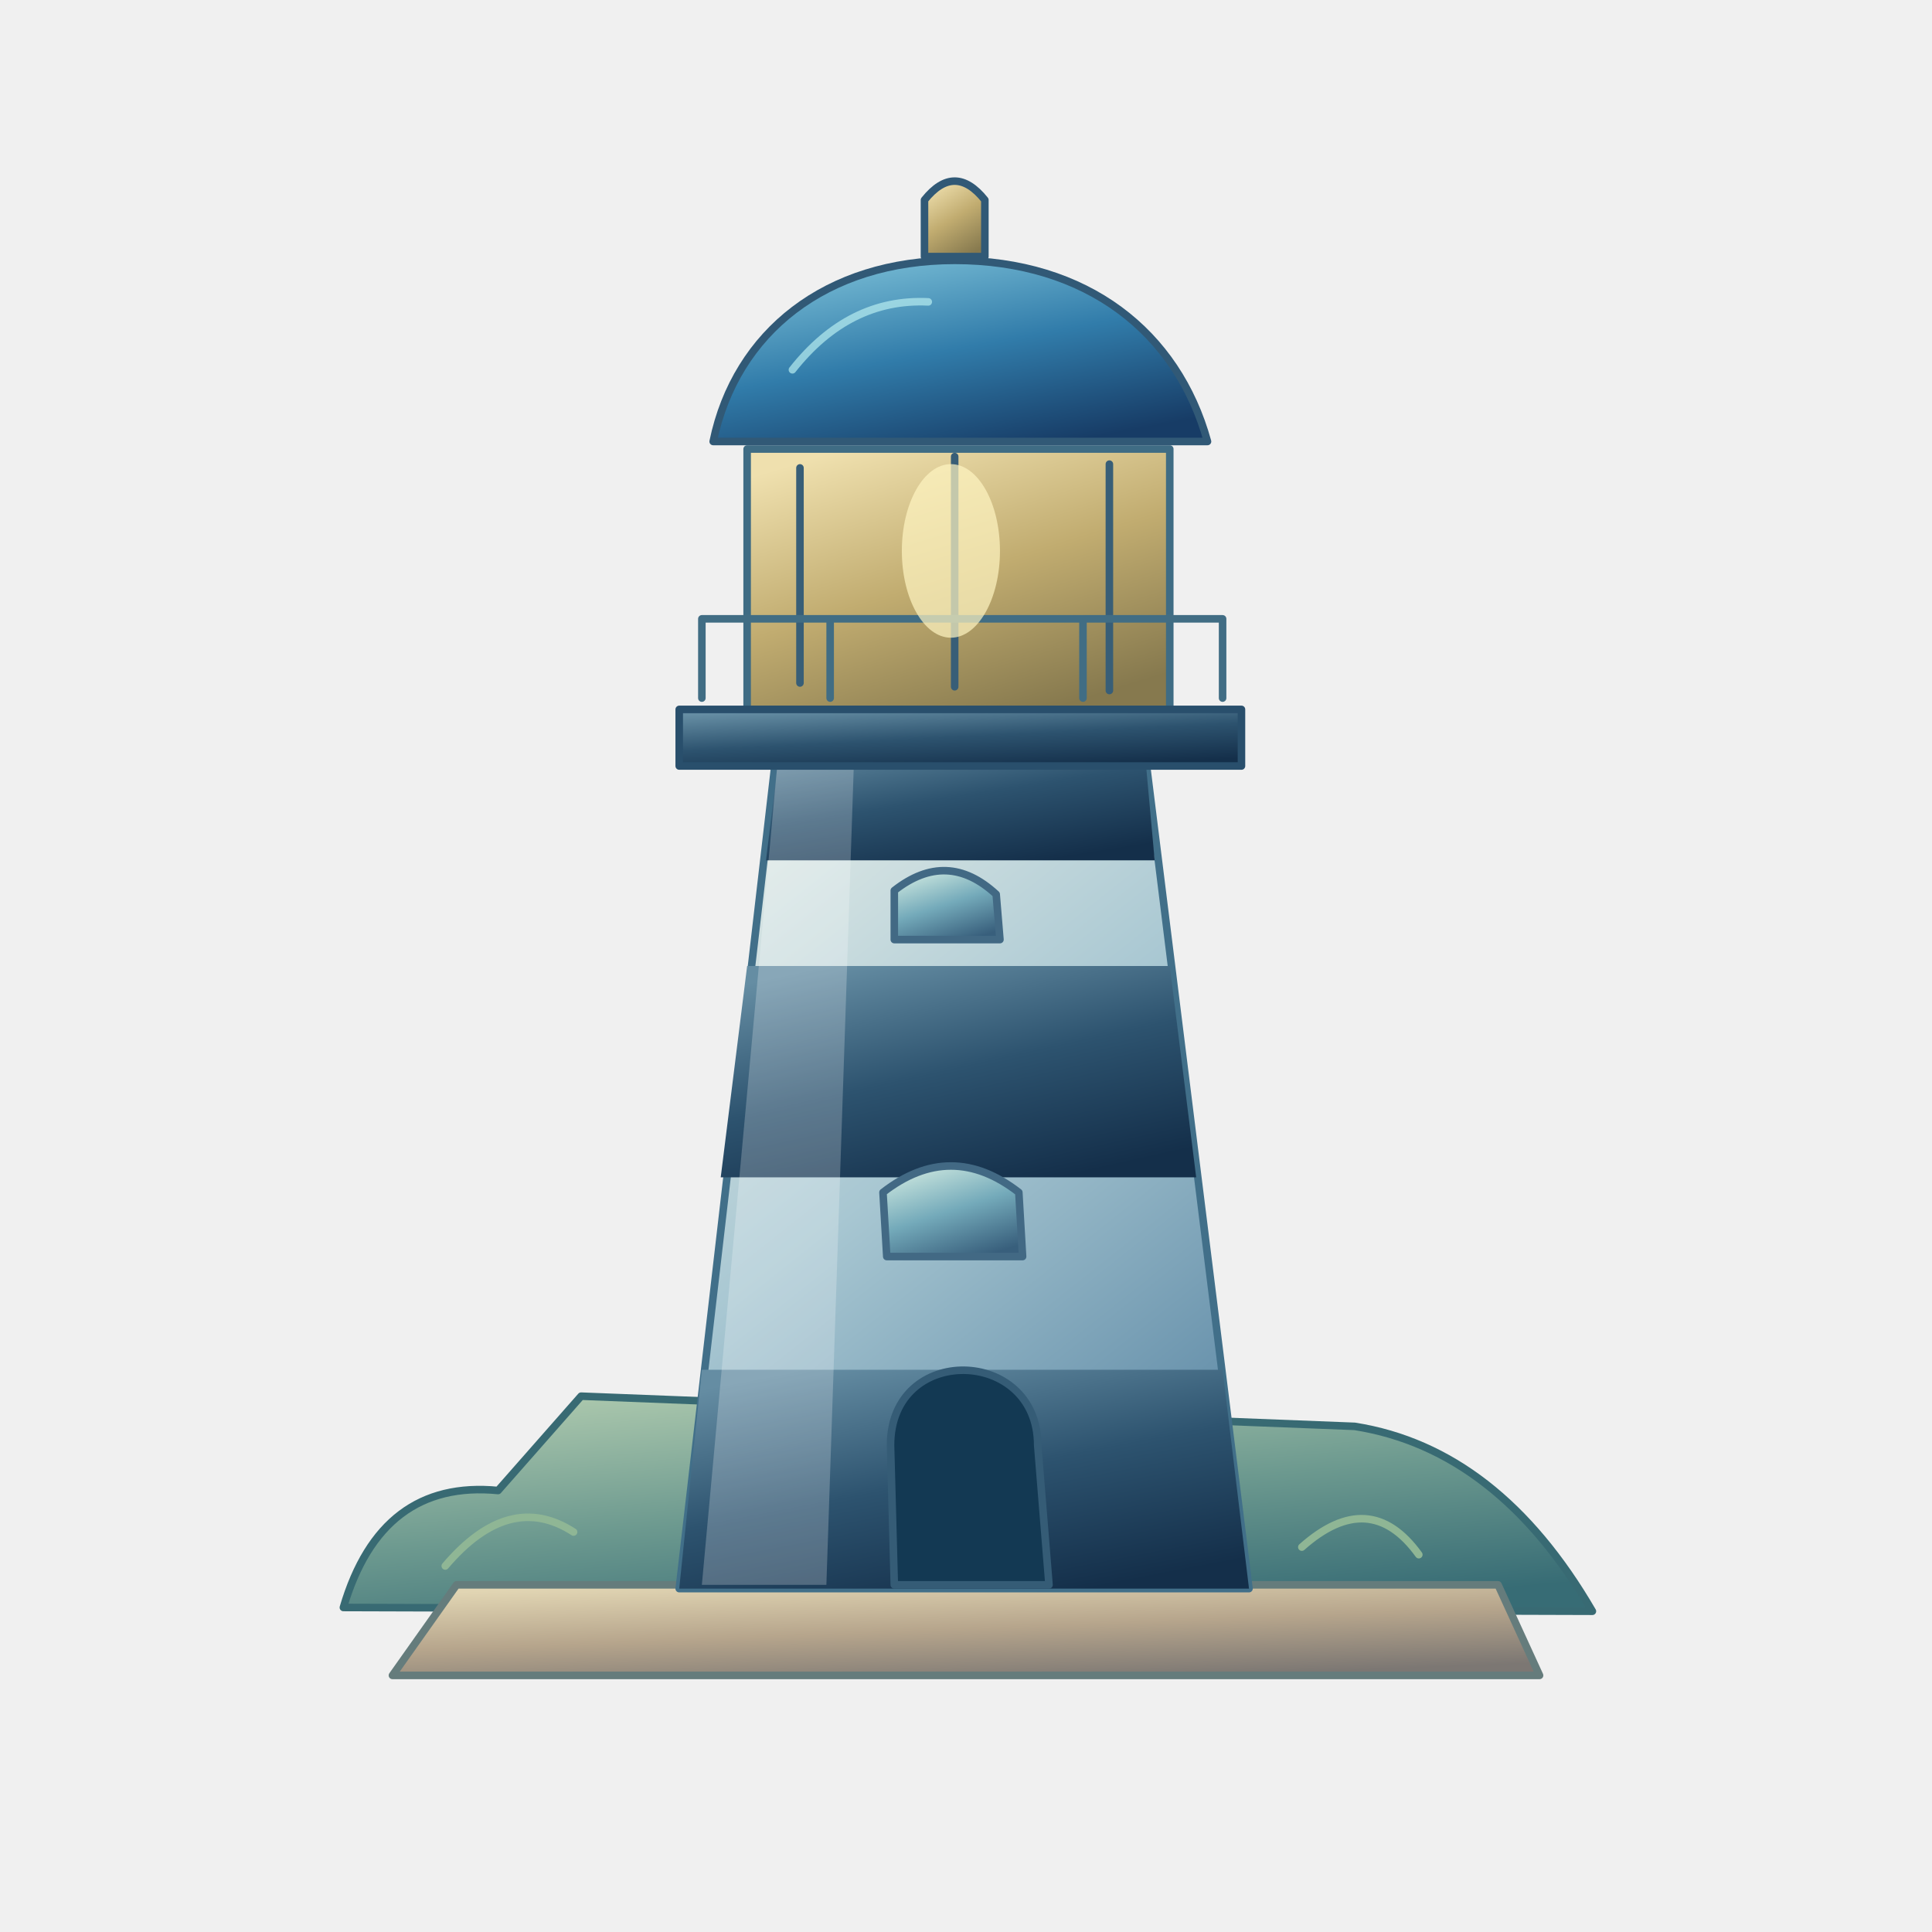
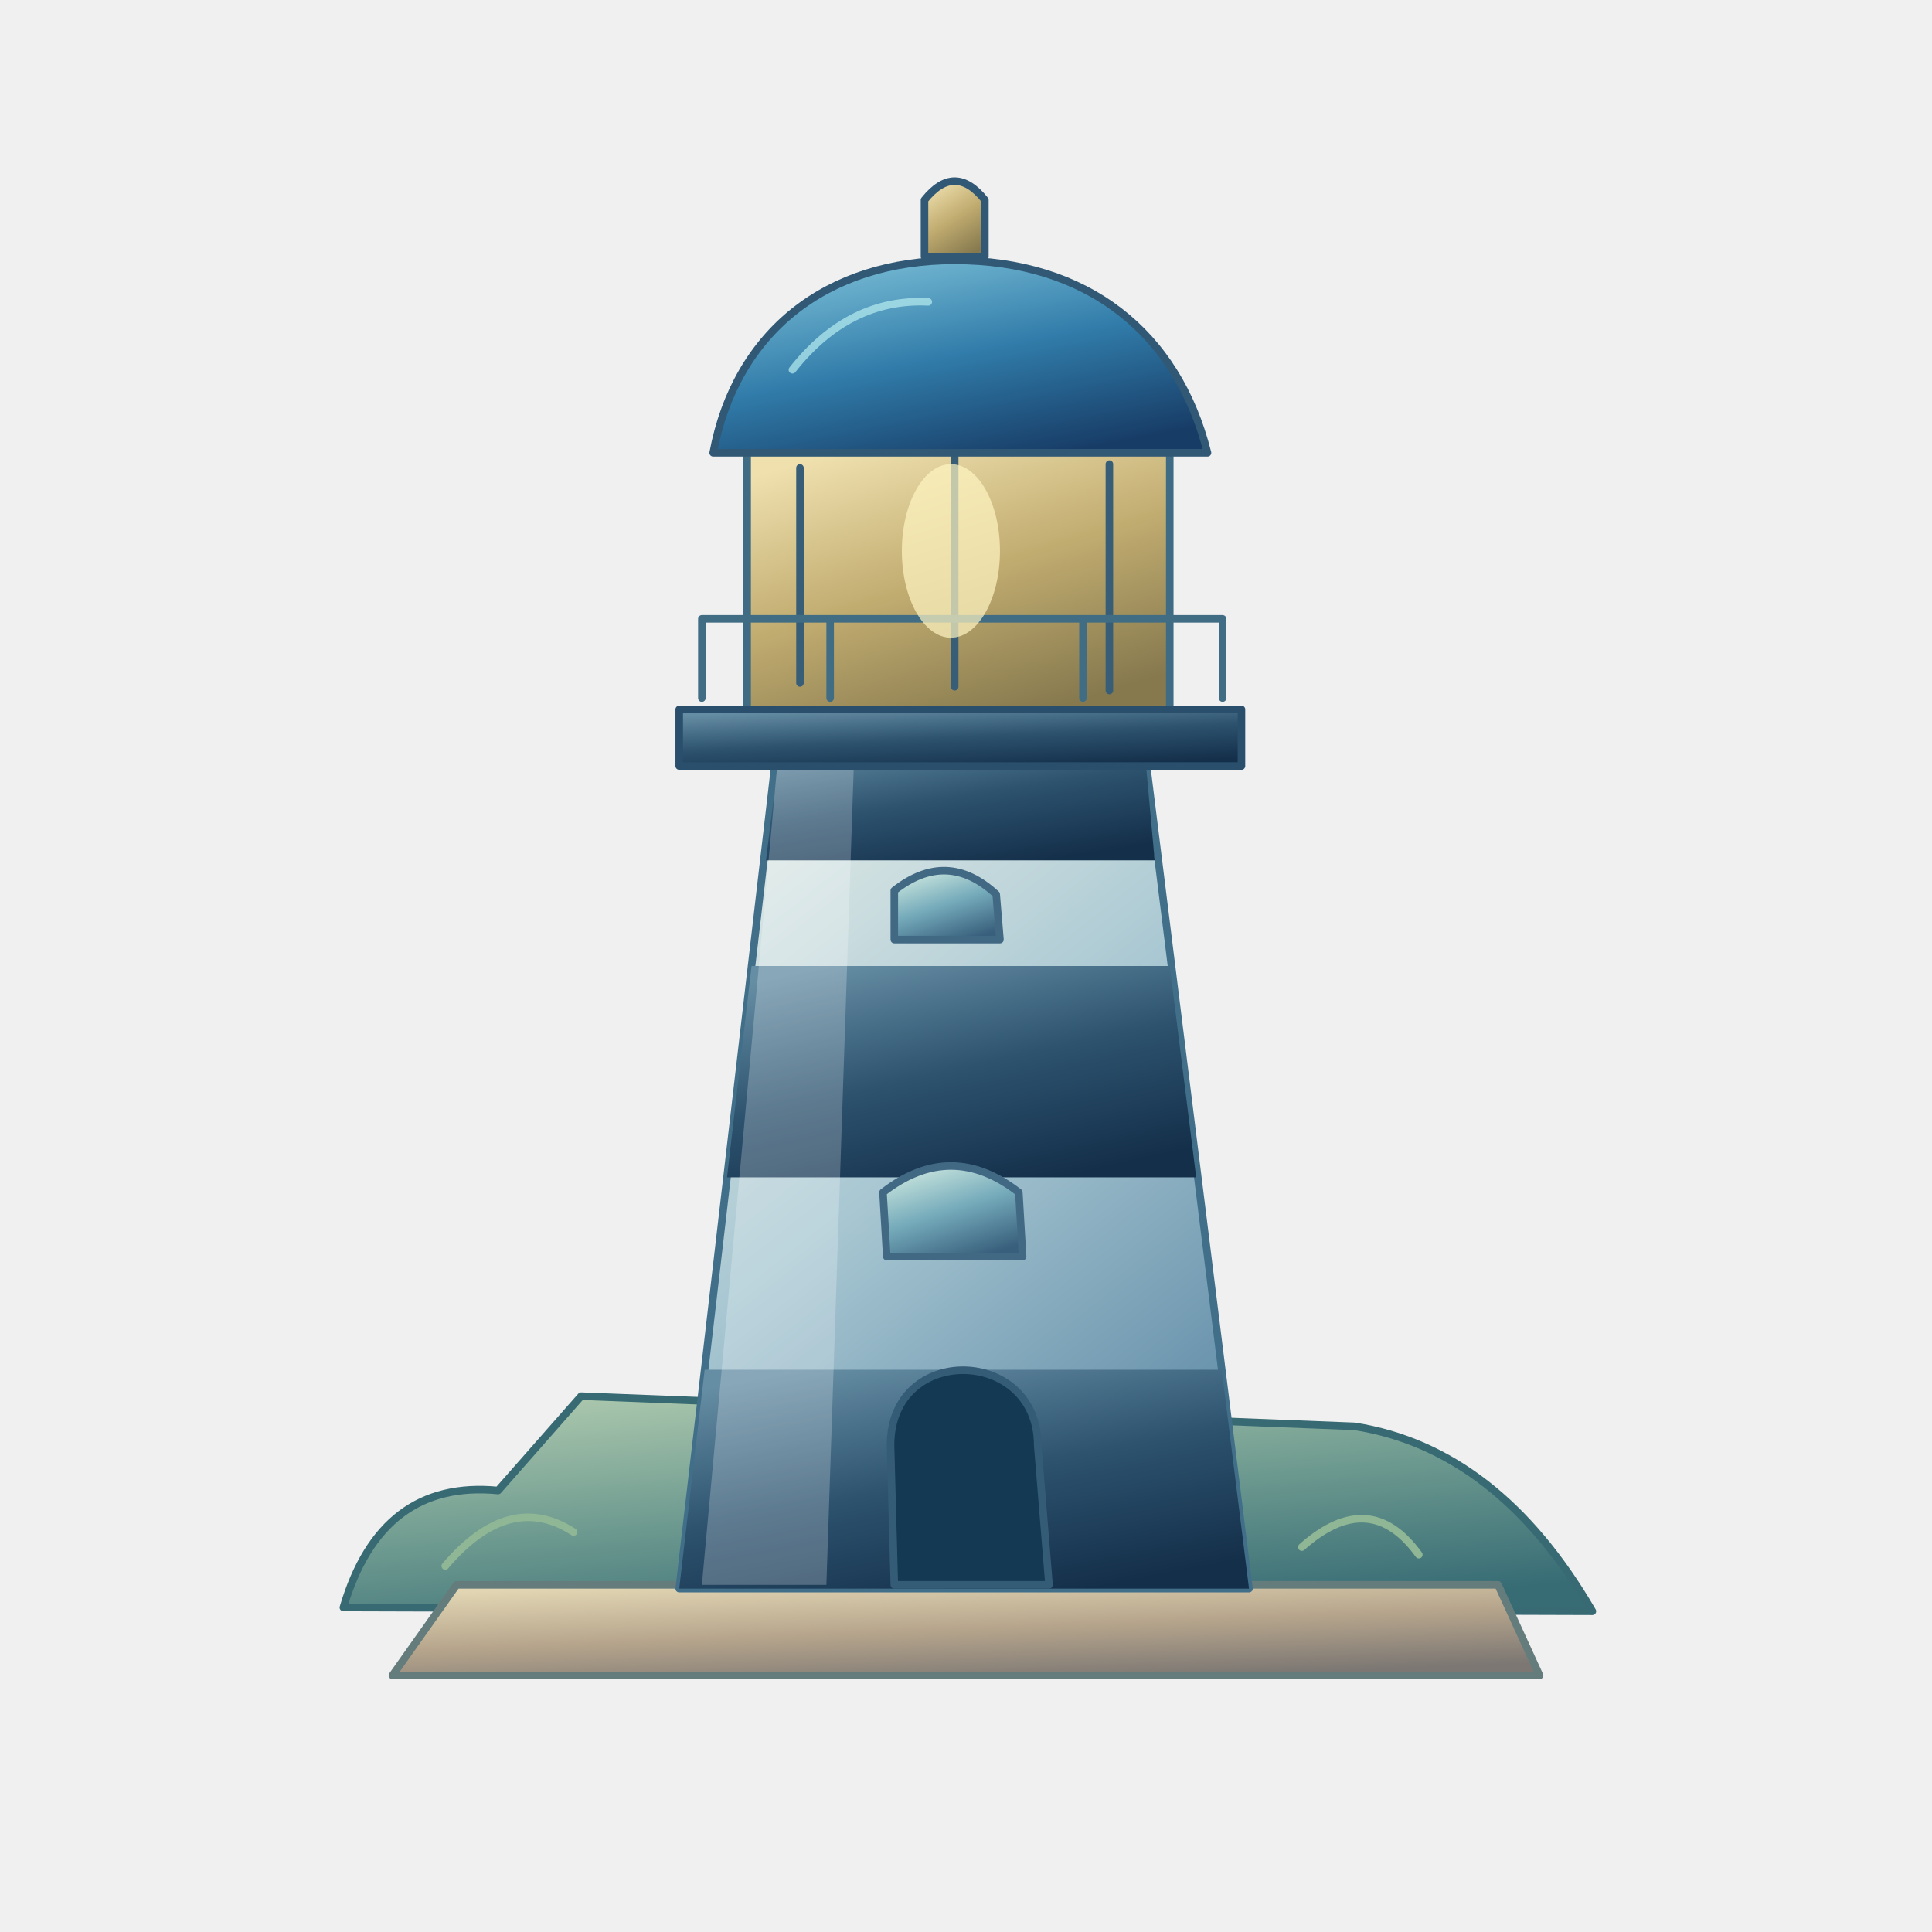
- <svg xmlns="http://www.w3.org/2000/svg" width="512" height="512" viewBox="0 0 512 512" fill="none" role="img" aria-labelledby="13-harbor-lighthouse-title 13-harbor-lighthouse-desc">
+ <svg xmlns="http://www.w3.org/2000/svg" width="512" height="512" viewBox="0 0 512 512" fill="none" role="img" aria-labelledby="13-harbor-lighthouse-title 13-harbor-lighthouse-desc" preserveAspectRatio="xMidYMid meet">
  <defs>
-     <linearGradient id="13-harbor-lighthouse-orange" x1=".22" y1="0" x2=".72" y2="1">
-       <stop offset="0.0" stop-color="#e6b681" />
-       <stop offset="0.5" stop-color="#c5805d" />
-       <stop offset="1.0" stop-color="#7c554b" />
-     </linearGradient>
    <linearGradient id="13-harbor-lighthouse-gold" x1=".22" y1="0" x2=".72" y2="1">
      <stop offset="0.0" stop-color="#efe0ae" />
      <stop offset="0.5" stop-color="#c1ac70" />
      <stop offset="1.0" stop-color="#86794e" />
-     </linearGradient>
-     <linearGradient id="13-harbor-lighthouse-coral" x1=".22" y1="0" x2=".72" y2="1">
-       <stop offset="0.0" stop-color="#dda08e" />
-       <stop offset="0.5" stop-color="#b7736b" />
-       <stop offset="1.0" stop-color="#6e505e" />
-     </linearGradient>
-     <linearGradient id="13-harbor-lighthouse-blue" x1=".22" y1="0" x2=".72" y2="1">
-       <stop offset="0.0" stop-color="#97c9da" />
-       <stop offset="0.5" stop-color="#508eae" />
-       <stop offset="1.0" stop-color="#285575" />
    </linearGradient>
    <linearGradient id="13-harbor-lighthouse-tang" x1=".22" y1="0" x2=".72" y2="1">
      <stop offset="0.0" stop-color="#7abed6" />
      <stop offset="0.5" stop-color="#317caa" />
      <stop offset="1.0" stop-color="#173c66" />
    </linearGradient>
    <linearGradient id="13-harbor-lighthouse-navy" x1=".22" y1="0" x2=".72" y2="1">
      <stop offset="0.0" stop-color="#658da3" />
      <stop offset="0.5" stop-color="#2d536f" />
      <stop offset="1.0" stop-color="#142f4a" />
    </linearGradient>
    <linearGradient id="13-harbor-lighthouse-green" x1=".22" y1="0" x2=".72" y2="1">
      <stop offset="0.0" stop-color="#a9c6ac" />
      <stop offset="0.5" stop-color="#6c998f" />
      <stop offset="1.0" stop-color="#376c75" />
    </linearGradient>
-     <linearGradient id="13-harbor-lighthouse-shellgreen" x1=".22" y1="0" x2=".72" y2="1">
-       <stop offset="0.0" stop-color="#a6bda2" />
-       <stop offset="0.5" stop-color="#72938b" />
-       <stop offset="1.0" stop-color="#355e68" />
-     </linearGradient>
-     <linearGradient id="13-harbor-lighthouse-mint" x1=".22" y1="0" x2=".72" y2="1">
-       <stop offset="0.0" stop-color="#bee0cf" />
-       <stop offset="0.5" stop-color="#74b2ae" />
-       <stop offset="1.0" stop-color="#386f80" />
-     </linearGradient>
    <linearGradient id="13-harbor-lighthouse-white" x1=".22" y1="0" x2=".72" y2="1">
      <stop offset="0.0" stop-color="#ebf1eb" />
      <stop offset="0.5" stop-color="#a8c7d2" />
      <stop offset="1.0" stop-color="#5b87a4" />
-     </linearGradient>
-     <linearGradient id="13-harbor-lighthouse-purple" x1=".22" y1="0" x2=".72" y2="1">
-       <stop offset="0.0" stop-color="#c5d5d6" />
-       <stop offset="0.5" stop-color="#819bad" />
-       <stop offset="1.0" stop-color="#506584" />
-     </linearGradient>
-     <linearGradient id="13-harbor-lighthouse-jelly" x1=".22" y1="0" x2=".72" y2="1">
-       <stop offset="0.0" stop-color="#daf2ee" />
-       <stop offset="0.5" stop-color="#91c3d0" />
-       <stop offset="1.0" stop-color="#587ca9" />
-     </linearGradient>
-     <linearGradient id="13-harbor-lighthouse-pearl" x1=".22" y1="0" x2=".72" y2="1">
-       <stop offset="0.0" stop-color="#f4f0df" />
-       <stop offset="0.5" stop-color="#c9dad7" />
-       <stop offset="1.0" stop-color="#7ba9b7" />
    </linearGradient>
    <linearGradient id="13-harbor-lighthouse-glass" x1=".22" y1="0" x2=".72" y2="1">
      <stop offset="0.0" stop-color="#cce7df" />
      <stop offset="0.5" stop-color="#74aaba" />
      <stop offset="1.0" stop-color="#385f7c" />
    </linearGradient>
    <linearGradient id="13-harbor-lighthouse-sand" x1=".22" y1="0" x2=".72" y2="1">
      <stop offset="0.0" stop-color="#e1d5b3" />
      <stop offset="0.5" stop-color="#b6a58c" />
      <stop offset="1.0" stop-color="#7c7773" />
    </linearGradient>
-     <linearGradient id="13-harbor-lighthouse-wood" x1=".22" y1="0" x2=".72" y2="1">
-       <stop offset="0.0" stop-color="#c0ab8c" />
-       <stop offset="0.5" stop-color="#968274" />
-       <stop offset="1.0" stop-color="#5c5554" />
-     </linearGradient>
-     <linearGradient id="13-harbor-lighthouse-ink" x1=".22" y1="0" x2=".72" y2="1">
-       <stop offset="0.0" stop-color="#385774" />
-       <stop offset="0.5" stop-color="#18364f" />
-       <stop offset="1.0" stop-color="#0a1e33" />
-     </linearGradient>
-     <linearGradient id="13-harbor-lighthouse-iris" x1=".22" y1="0" x2=".72" y2="1">
-       <stop offset="0.0" stop-color="#b3d8d7" />
-       <stop offset="0.5" stop-color="#427f9b" />
-       <stop offset="1.0" stop-color="#173d5a" />
-     </linearGradient>
-     <linearGradient id="13-harbor-lighthouse-irisAmber" x1=".22" y1="0" x2=".72" y2="1">
-       <stop offset="0.0" stop-color="#d0bc8d" />
-       <stop offset="0.5" stop-color="#7b806a" />
-       <stop offset="1.0" stop-color="#304b51" />
-     </linearGradient>
-     <linearGradient id="13-harbor-lighthouse-irisViolet" x1=".22" y1="0" x2=".72" y2="1">
-       <stop offset="0.0" stop-color="#c1c5d9" />
-       <stop offset="0.5" stop-color="#7d8da8" />
-       <stop offset="1.0" stop-color="#405674" />
-     </linearGradient>
-     <linearGradient id="13-harbor-lighthouse-foam" x1=".22" y1="0" x2=".72" y2="1">
-       <stop offset="0.0" stop-color="#f3f3e4" />
-       <stop offset="0.5" stop-color="#c2e2e4" />
-       <stop offset="1.0" stop-color="#74b5cb" />
-     </linearGradient>
-     <radialGradient id="13-harbor-lighthouse-bell">
-       <stop stop-color="#c4e5ea" stop-opacity=".75" />
-       <stop offset=".6" stop-color="#6fb1c4" stop-opacity=".48" />
-       <stop offset="1" stop-color="#6496b7" stop-opacity=".76" />
-     </radialGradient>
  </defs>
  <g stroke-linecap="round" stroke-linejoin="round">
    <path d="M91 426 Q101 392 132 395 L154 370 L359 378 Q397 384 422 427Z" fill="url(#13-harbor-lighthouse-green)" stroke="#386a73" stroke-width="2" />
    <path d="M121 420 L397 420 L408 444 L104 444Z" fill="url(#13-harbor-lighthouse-sand)" stroke="#657c7c" stroke-width="2" />
    <path d="M208 180 L301 180 L331 421 L180 421Z" fill="url(#13-harbor-lighthouse-white)" stroke="#416f89" stroke-width="2" />
-     <path d="M198 256 L310 256 L317 312 L191 312Z" fill="url(#13-harbor-lighthouse-navy)" />
-     <path d="M207 195 L303 195 L306 228 L203 228Z" fill="url(#13-harbor-lighthouse-navy)" />
-     <path d="M186 363 L324 363 L331 421 L180 421Z" fill="url(#13-harbor-lighthouse-navy)" />
-     <path d="M208 181 L227 181 L219 420 L186 420Z" fill="#fff" opacity=".23" />
+     <path d="M198 256 L310 256 L317 312 L191 312Z" fill="url(#13-harbor-lighthouse-navy)" clip-path="url(#13-harbor-lighthouse-tower-interior)" />
+     <path d="M207 195 L303 195 L306 228 L203 228Z" fill="url(#13-harbor-lighthouse-navy)" clip-path="url(#13-harbor-lighthouse-tower-interior)" />
+     <path d="M186 363 L324 363 L331 421 L180 421Z" fill="url(#13-harbor-lighthouse-navy)" clip-path="url(#13-harbor-lighthouse-tower-interior)" />
+     <path d="M208 181 L227 181 L219 420 L186 420Z" fill="#fff" opacity=".23" clip-path="url(#13-harbor-lighthouse-tower-interior)" />
    <path d="M237 420 L236 383 C236 356 275 357 275 383 L278 420Z" fill="#133953" stroke="#355c76" stroke-width="2" />
    <path d="M235 333 L234 316 Q252 302 270 316 L271 333Z" fill="url(#13-harbor-lighthouse-glass)" stroke="#426984" stroke-width="2.0" />
    <path d="M237 249 L237 236 Q251 225 264 237 L265 249Z" fill="url(#13-harbor-lighthouse-glass)" stroke="#426984" stroke-width="2.0" />
    <path d="M198 119 L310 119 L310 188 L198 188Z" fill="url(#13-harbor-lighthouse-gold)" stroke="#3f6c84" stroke-width="2" />
    <path d="M212 124 L212 181 M253 121 L253 182 M294 123 L294 183" fill="none" stroke="#385e77" stroke-width="2" />
    <path d="M180 188 L329 188 L329 203 L180 203Z" fill="url(#13-harbor-lighthouse-navy)" stroke="#294f6c" stroke-width="2" />
    <path d="M186 185 L186 164 L324 164 L324 185 M220 164 L220 185 M287 164 L287 185" fill="none" stroke="#416d84" stroke-width="2" />
-     <path d="M189 117 C195 88 219 69 253 69 C288 69 312 88 320 117Z" fill="url(#13-harbor-lighthouse-tang)" stroke="#315976" stroke-width="2" />
+     <path d="M189 120 C195 88 219 69 253 69 C288 69 312 88 320 120Z" fill="url(#13-harbor-lighthouse-tang)" stroke="#315976" stroke-width="2" />
    <path d="M245 68 L245 53 Q253 43 261 53 L261 68Z" fill="url(#13-harbor-lighthouse-gold)" stroke="#315976" stroke-width="2" />
    <path d="M210 98 Q225 79 246 80" fill="none" stroke="#b7edf0" stroke-width="2" opacity=".7" />
    <ellipse cx="252" cy="146" rx="13" ry="23" fill="#fff5c2" opacity=".7" />
    <path d="M118 415 Q135 395 152 406 M345 410 Q363 394 376 412" fill="none" stroke="#8fb695" stroke-width="2" />
+     <defs>
+       <clipPath id="13-harbor-lighthouse-tower-interior" clipPathUnits="userSpaceOnUse">
+         <path d="M208 180 L301 180 L331 421 L180 421Z" />
+       </clipPath>
+     </defs>
  </g>
</svg>
